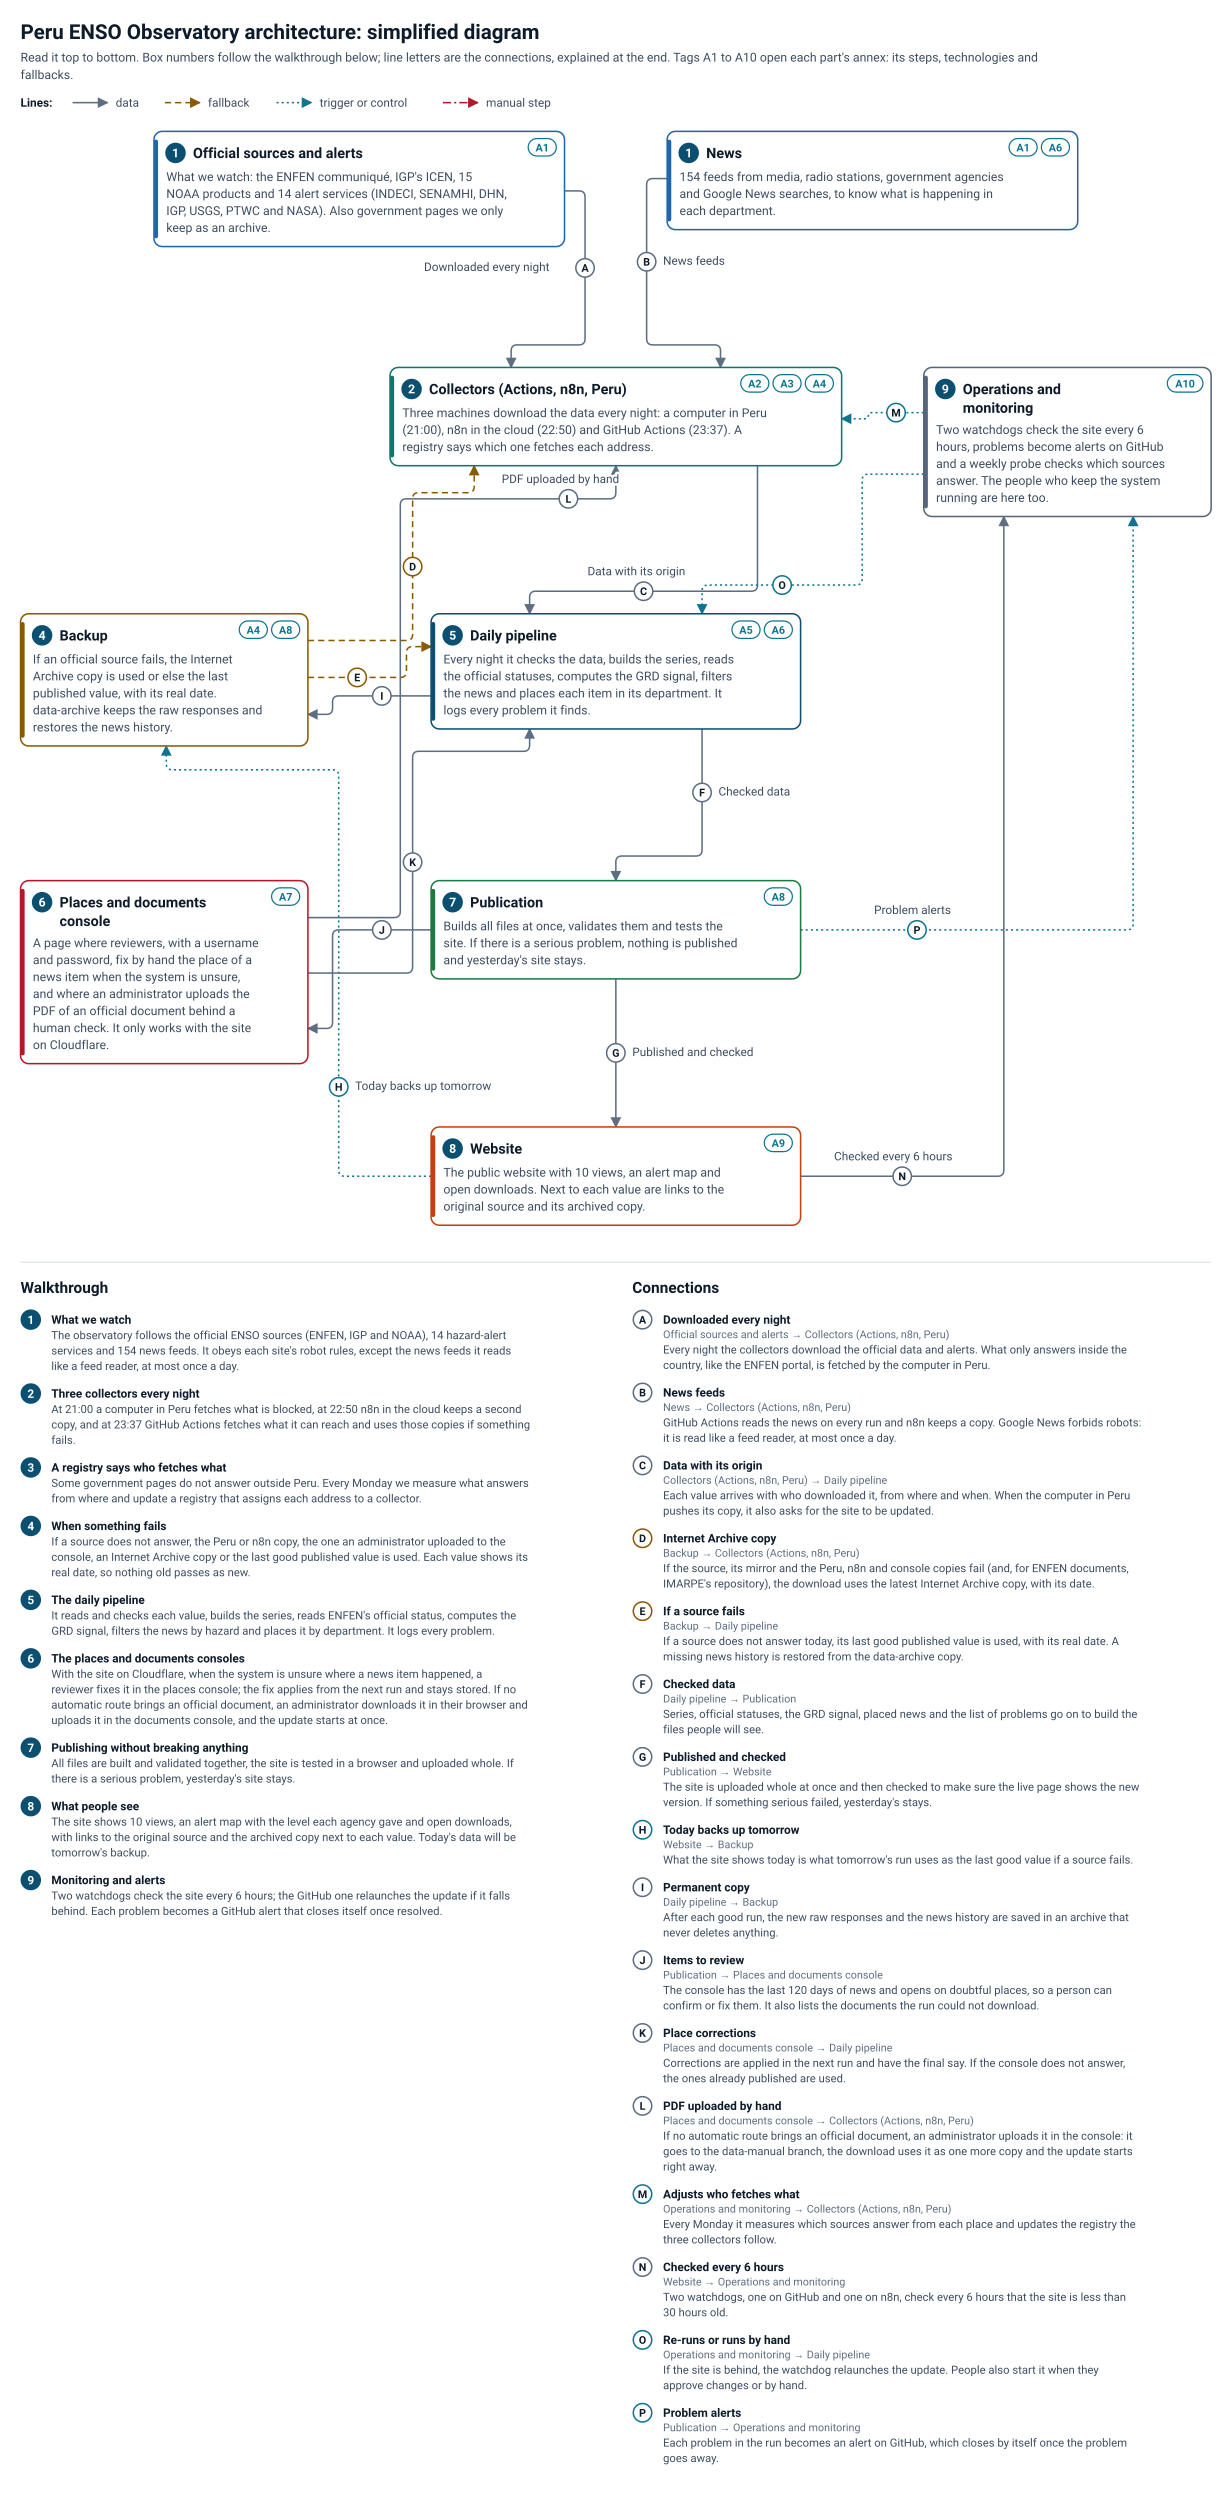
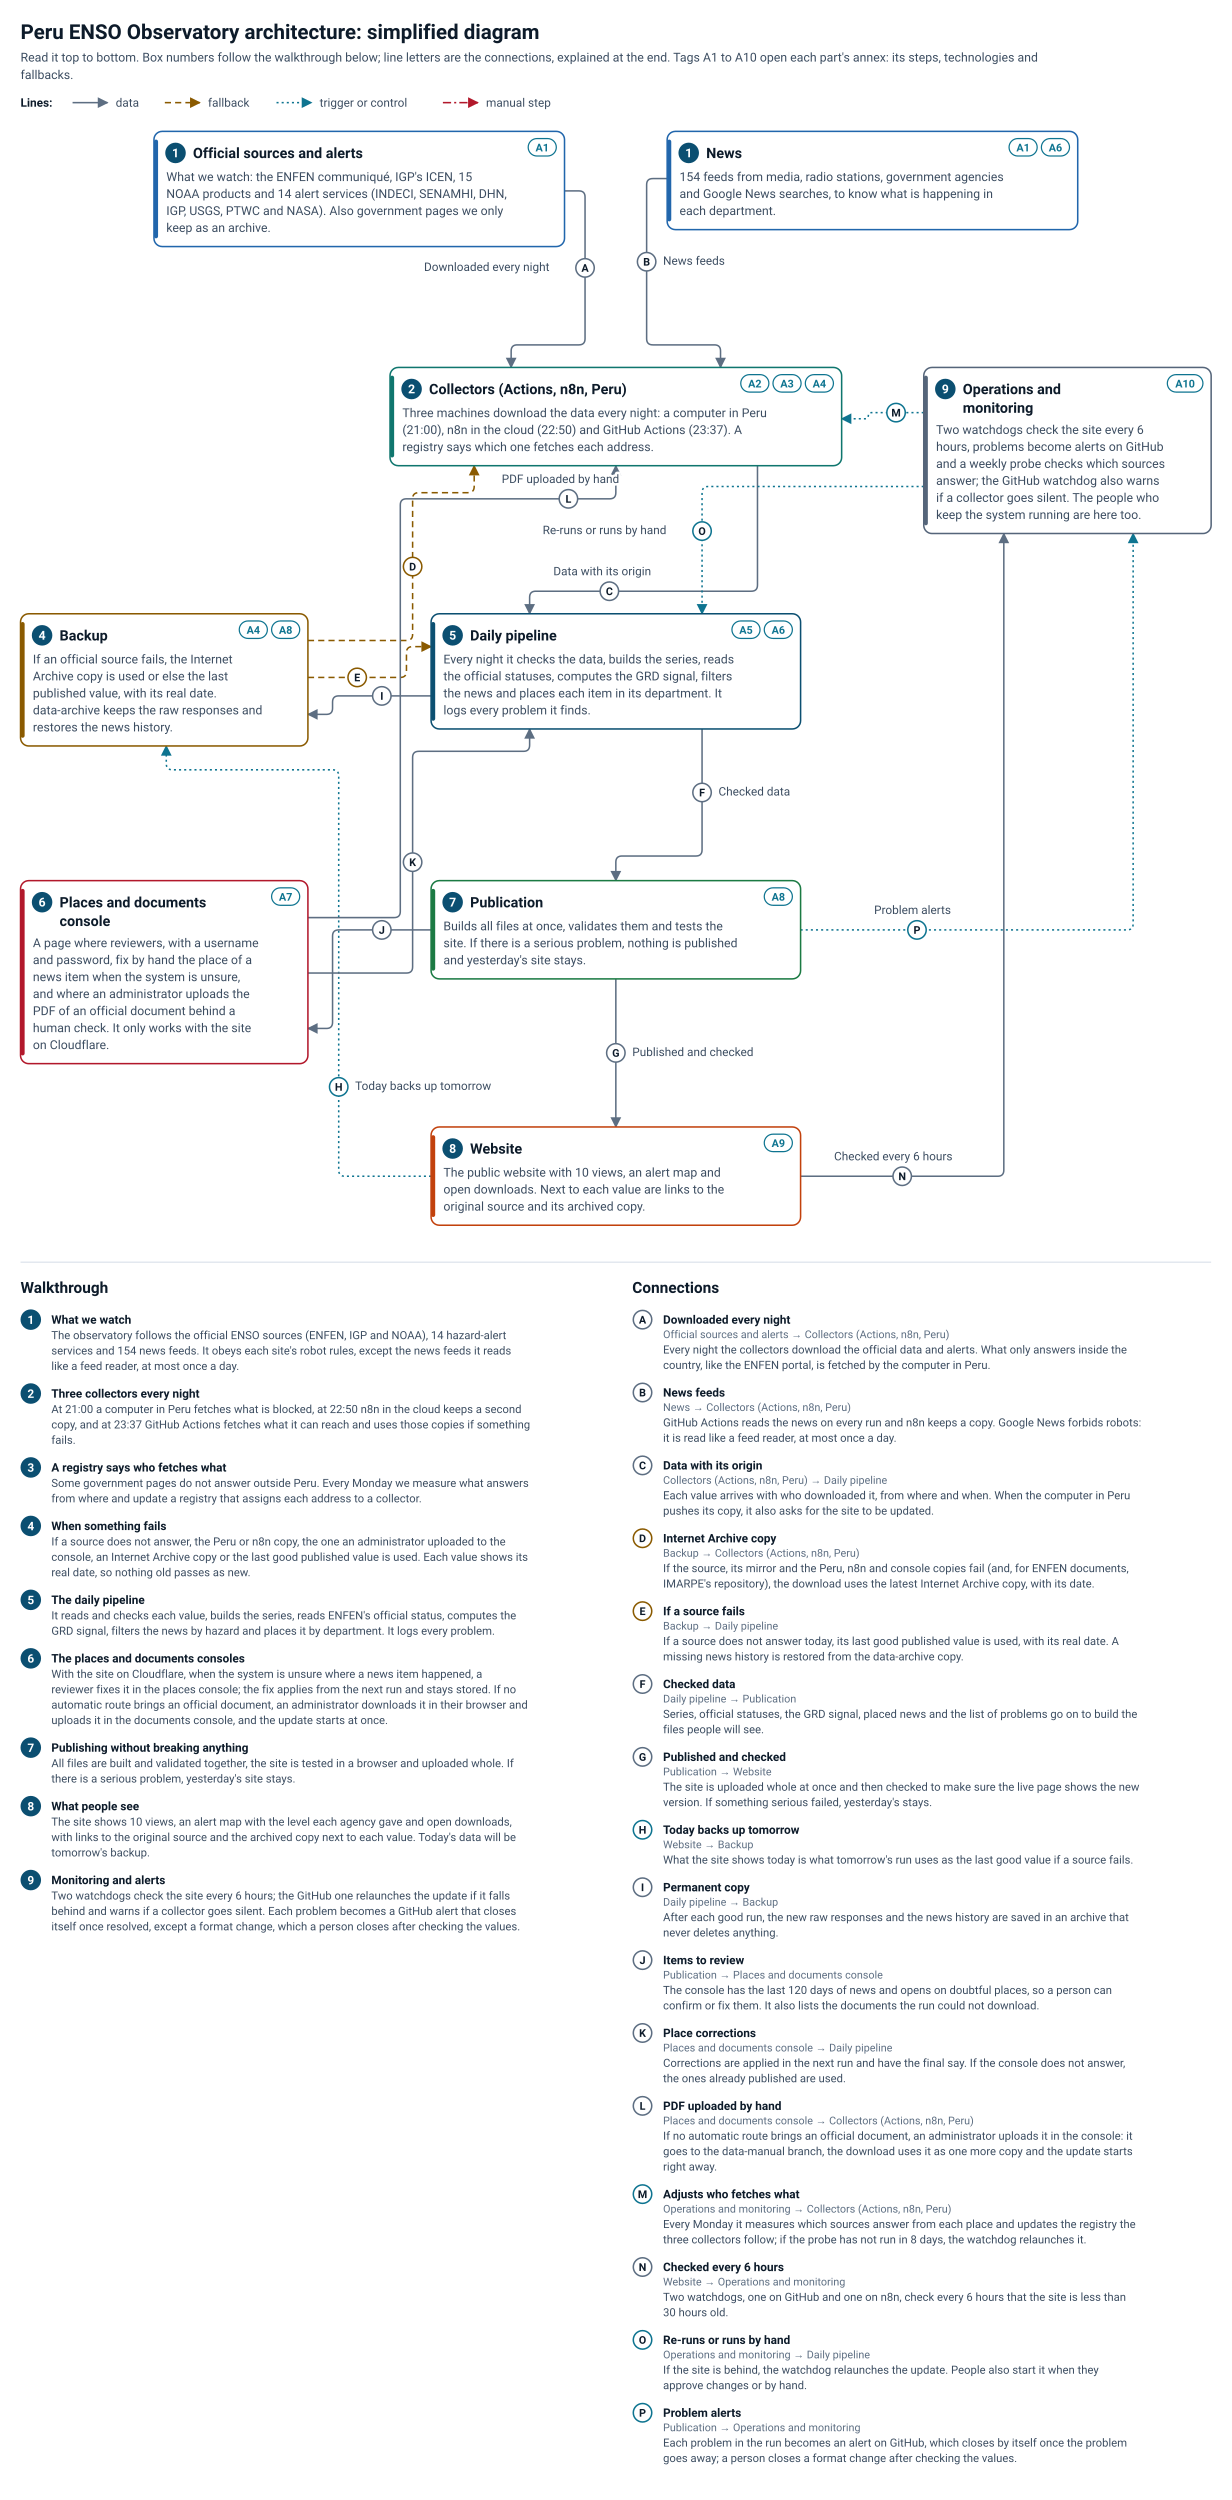
<svg xmlns="http://www.w3.org/2000/svg" viewBox="0 0 1200 2435.7" role="img" aria-labelledby="as-t as-d" font-family="system-ui, -apple-system, 'Segoe UI', Roboto, Arial, sans-serif">
  <style>
    .ar-node { stroke-width: 1.5; }
    .ar-h { font-weight: 700; }
    .ar-big, .ar-t, .ar-step-n { font-weight: 700; }
    .ar-halo { stroke-width: 5px; stroke-linejoin: round; paint-order: stroke; }
    .ar-badge { stroke-width: 1.5; }
    .ar-rule { stroke-width: 1; }
    .ar-e { fill: none; stroke-width: 1.5; }
    .ar-edge:hover .ar-e, .ar-edge:focus .ar-e { stroke-width: 3; }
    .ar-node-g:hover .ar-node { stroke-width: 3; }
    .ar-tile { fill-opacity: 0.13; }
    .ar-icon, .ar-warn { fill: none; stroke-width: 1.8; stroke-linecap: round; stroke-linejoin: round; }
    .ar-chip { stroke-width: 1; }
    .ar-tag { stroke-width: 1.2; }
    .ar-tag-t, .ar-link { font-weight: 700; }
    .ar-annex { cursor: pointer; }
    .ar-annex:hover .ar-tag, .ar-annex:focus .ar-tag { stroke-width: 2.4; }
    .ar-bg { fill: var(--bg-elev, #ffffff); }
    .ar-col { fill: var(--bg-sunk, #eaeef3); }
    .ar-node { fill: var(--bg-elev, #ffffff); }
    .ar-h, .ar-big, .ar-t { fill: var(--fg, #0d1b2a); }
    .ar-s { fill: var(--fg-2, #3c4d61); }
    .ar-m { fill: var(--fg-3, #5d6e82); }
    .ar-halo { stroke: var(--bg-elev, #ffffff); }
    .ar-badge { fill: var(--bg-elev, #ffffff); }
    .ar-step { fill: var(--brand, #0b4f71); }
    .ar-step-n { fill: var(--bg-elev, #ffffff); }
    .ar-rule { stroke: var(--line, #d5dde7); }
    .ar-chip { fill: var(--bg-sunk, #eaeef3); stroke: var(--line, #d5dde7); }
    .ar-chip-t { fill: var(--fg-2, #3c4d61); }
    .ar-tag { fill: var(--bg-elev, #ffffff); stroke: var(--brand-2, #0e7490); }
    .ar-tag-t, .ar-link { fill: var(--brand-2, #0e7490); }
    .ar-warn { stroke: var(--watch, #8a5a00); }
    .ar-g-sources { stroke: var(--cool, #2166ac); }
    .ar-f-sources { fill: var(--cool, #2166ac); }
    .ar-g-channels { stroke: var(--s2, #0f766e); }
    .ar-f-channels { fill: var(--s2, #0f766e); }
    .ar-g-stores { stroke: var(--watch, #8a5a00); }
    .ar-f-stores { fill: var(--watch, #8a5a00); }
    .ar-g-pipeline { stroke: var(--brand, #0b4f71); }
    .ar-f-pipeline { fill: var(--brand, #0b4f71); }
    .ar-g-publication { stroke: var(--ok, #1b7a43); }
    .ar-f-publication { fill: var(--ok, #1b7a43); }
    .ar-g-site { stroke: var(--s1, #c2410c); }
    .ar-f-site { fill: var(--s1, #c2410c); }
    .ar-g-operations { stroke: var(--na, #55657a); }
    .ar-f-operations { fill: var(--na, #55657a); }
    .ar-g-people { stroke: var(--warm, #b2182b); }
    .ar-f-people { fill: var(--warm, #b2182b); }
    .ar-e-data { stroke: var(--fg-3, #5d6e82); }
    .ar-k-data { fill: var(--fg-3, #5d6e82); }
    .ar-e-fallback { stroke: var(--watch, #8a5a00); }
    .ar-k-fallback { fill: var(--watch, #8a5a00); }
    .ar-e-trigger { stroke: var(--brand-2, #0e7490); }
    .ar-k-trigger { fill: var(--brand-2, #0e7490); }
    .ar-e-control { stroke: var(--brand-2, #0e7490); }
    .ar-k-control { fill: var(--brand-2, #0e7490); }
    .ar-e-human { stroke: var(--warm, #b2182b); }
    .ar-k-human { fill: var(--warm, #b2182b); }
    /* abierto solo, sigue el tema del sistema; dentro del sitio mandan las variables del tema */
    @media (prefers-color-scheme: dark) {
      :root:not([data-theme='light']) .ar-bg { fill: var(--bg-elev, #0f1c2b); }
      :root:not([data-theme='light']) .ar-col { fill: var(--bg-sunk, #0b1622); }
      :root:not([data-theme='light']) .ar-node { fill: var(--bg-elev, #0f1c2b); }
      :root:not([data-theme='light']) .ar-h, :root:not([data-theme='light']) .ar-big, :root:not([data-theme='light']) .ar-t { fill: var(--fg, #e3ebf3); }
      :root:not([data-theme='light']) .ar-s { fill: var(--fg-2, #b4c2d1); }
      :root:not([data-theme='light']) .ar-m { fill: var(--fg-3, #8d9db0); }
      :root:not([data-theme='light']) .ar-halo { stroke: var(--bg-elev, #0f1c2b); }
      :root:not([data-theme='light']) .ar-badge { fill: var(--bg-elev, #0f1c2b); }
      :root:not([data-theme='light']) .ar-step { fill: var(--brand, #5cc3e6); }
      :root:not([data-theme='light']) .ar-step-n { fill: var(--bg-elev, #0f1c2b); }
      :root:not([data-theme='light']) .ar-rule { stroke: var(--line, #22344a); }
      :root:not([data-theme='light']) .ar-chip { fill: var(--bg-sunk, #0b1622); stroke: var(--line, #22344a); }
      :root:not([data-theme='light']) .ar-chip-t { fill: var(--fg-2, #b4c2d1); }
      :root:not([data-theme='light']) .ar-tag { fill: var(--bg-elev, #0f1c2b); stroke: var(--brand-2, #38bdf8); }
      :root:not([data-theme='light']) .ar-tag-t, :root:not([data-theme='light']) .ar-link { fill: var(--brand-2, #38bdf8); }
      :root:not([data-theme='light']) .ar-warn { stroke: var(--watch, #f3c15b); }
      :root:not([data-theme='light']) .ar-g-sources { stroke: var(--cool, #6cb2e6); }
      :root:not([data-theme='light']) .ar-f-sources { fill: var(--cool, #6cb2e6); }
      :root:not([data-theme='light']) .ar-g-channels { stroke: var(--s2, #5eead4); }
      :root:not([data-theme='light']) .ar-f-channels { fill: var(--s2, #5eead4); }
      :root:not([data-theme='light']) .ar-g-stores { stroke: var(--watch, #f3c15b); }
      :root:not([data-theme='light']) .ar-f-stores { fill: var(--watch, #f3c15b); }
      :root:not([data-theme='light']) .ar-g-pipeline { stroke: var(--brand, #5cc3e6); }
      :root:not([data-theme='light']) .ar-f-pipeline { fill: var(--brand, #5cc3e6); }
      :root:not([data-theme='light']) .ar-g-publication { stroke: var(--ok, #5fd08f); }
      :root:not([data-theme='light']) .ar-f-publication { fill: var(--ok, #5fd08f); }
      :root:not([data-theme='light']) .ar-g-site { stroke: var(--s1, #fb923c); }
      :root:not([data-theme='light']) .ar-f-site { fill: var(--s1, #fb923c); }
      :root:not([data-theme='light']) .ar-g-operations { stroke: var(--na, #9aabbf); }
      :root:not([data-theme='light']) .ar-f-operations { fill: var(--na, #9aabbf); }
      :root:not([data-theme='light']) .ar-g-people { stroke: var(--warm, #f4795f); }
      :root:not([data-theme='light']) .ar-f-people { fill: var(--warm, #f4795f); }
      :root:not([data-theme='light']) .ar-e-data { stroke: var(--fg-3, #8d9db0); }
      :root:not([data-theme='light']) .ar-k-data { fill: var(--fg-3, #8d9db0); }
      :root:not([data-theme='light']) .ar-e-fallback { stroke: var(--watch, #f3c15b); }
      :root:not([data-theme='light']) .ar-k-fallback { fill: var(--watch, #f3c15b); }
      :root:not([data-theme='light']) .ar-e-trigger { stroke: var(--brand-2, #38bdf8); }
      :root:not([data-theme='light']) .ar-k-trigger { fill: var(--brand-2, #38bdf8); }
      :root:not([data-theme='light']) .ar-e-control { stroke: var(--brand-2, #38bdf8); }
      :root:not([data-theme='light']) .ar-k-control { fill: var(--brand-2, #38bdf8); }
      :root:not([data-theme='light']) .ar-e-human { stroke: var(--warm, #f4795f); }
      :root:not([data-theme='light']) .ar-k-human { fill: var(--warm, #f4795f); }
    }
  </style>
  <defs>
    <marker id="as-m-data" viewBox="0 0 10 10" refX="9" refY="5" markerWidth="7" markerHeight="7" orient="auto-start-reverse">
      <path class="ar-k-data" d="M0 0L10 5L0 10z" />
    </marker>
    <marker id="as-m-fallback" viewBox="0 0 10 10" refX="9" refY="5" markerWidth="7" markerHeight="7" orient="auto-start-reverse">
      <path class="ar-k-fallback" d="M0 0L10 5L0 10z" />
    </marker>
    <marker id="as-m-trigger" viewBox="0 0 10 10" refX="9" refY="5" markerWidth="7" markerHeight="7" orient="auto-start-reverse">
      <path class="ar-k-trigger" d="M0 0L10 5L0 10z" />
    </marker>
    <marker id="as-m-control" viewBox="0 0 10 10" refX="9" refY="5" markerWidth="7" markerHeight="7" orient="auto-start-reverse">
      <path class="ar-k-control" d="M0 0L10 5L0 10z" />
    </marker>
    <marker id="as-m-human" viewBox="0 0 10 10" refX="9" refY="5" markerWidth="7" markerHeight="7" orient="auto-start-reverse">
      <path class="ar-k-human" d="M0 0L10 5L0 10z" />
    </marker>
  </defs>
  <rect class="ar-bg" x="0" y="0" width="1200" height="2435.7" rx="14" />
  <text class="ar-big" x="20" y="38" font-size="20">Peru ENSO Observatory architecture: simplified diagram</text>
  <text class="ar-s" x="20" y="60" font-size="12">Read it top to bottom. Box numbers follow the walkthrough below; line letters are the connections, explained at the end. Tags A1 to A10 open each part's annex: its steps, technologies and</text>
  <text class="ar-s" x="20" y="77" font-size="12">fallbacks.</text>
  <text class="ar-t" x="20" y="104" font-size="11.5">Lines:</text>
  <path class="ar-e ar-e-data" d="M70.7 100 L104.7 100" marker-end="url(#as-m-data)" />
  <text class="ar-s" x="112.7" y="104" font-size="11.5">data</text>
  <path class="ar-e ar-e-fallback" d="M160.6 100 L194.6 100" stroke-dasharray="6 4" marker-end="url(#as-m-fallback)" />
  <text class="ar-s" x="202.6" y="104" font-size="11.5">fallback</text>
  <path class="ar-e ar-e-trigger" d="M269.4 100 L303.4 100" stroke-dasharray="2 3" marker-end="url(#as-m-trigger)" />
  <text class="ar-s" x="311.4" y="104" font-size="11.5">trigger or control</text>
  <path class="ar-e ar-e-human" d="M431.5 100 L465.5 100" stroke-dasharray="8 3 2 3" marker-end="url(#as-m-human)" />
  <text class="ar-s" x="473.5" y="104" font-size="11.5">manual step</text>
  <g class="ar-edge" id="as-e-A" data-edge="A" data-from="s-fuentes" data-to="s-recolectores" tabindex="0">
    <path class="ar-e ar-e-data" d="M550 186 L564 186 Q570 186 570 192 L570 330 Q570 336 564 336 L504 336 Q498 336 498 342 L498 358" marker-end="url(#as-m-data)" />
    <text class="ar-s ar-halo" x="413.1" y="264" font-size="11.5">Downloaded every night</text>
    <circle class="ar-badge ar-e-data" cx="570" cy="261" r="9" />
    <text class="ar-t" x="570" y="264.8" font-size="10.5" text-anchor="middle">A</text>
  </g>
  <g class="ar-edge" id="as-e-B" data-edge="B" data-from="s-noticias" data-to="s-recolectores" tabindex="0">
    <path class="ar-e ar-e-data" d="M650 174 L636 174 Q630 174 630 180 L630 330 Q630 336 636 336 L696 336 Q702 336 702 342 L702 358" marker-end="url(#as-m-data)" />
    <text class="ar-s ar-halo" x="646" y="258" font-size="11.5">News feeds</text>
    <circle class="ar-badge ar-e-data" cx="630" cy="255" r="9" />
    <text class="ar-t" x="630" y="258.8" font-size="10.5" text-anchor="middle">B</text>
  </g>
  <g class="ar-edge" id="as-e-C" data-edge="C" data-from="s-recolectores" data-to="s-pipeline" tabindex="0">
    <path class="ar-e ar-e-data" d="M738 453.7 L738 570 Q738 576 732 576 L522 576 Q516 576 516 582 L516 598" marker-end="url(#as-m-data)" />
-     <text class="ar-s ar-halo" x="572.4" y="560.5" font-size="11.5">Data with its origin</text>
-     <circle class="ar-badge ar-e-data" cx="627" cy="576" r="9" />
-     <text class="ar-t" x="627" y="579.8" font-size="10.5" text-anchor="middle">C</text>
+     <text class="ar-s ar-halo" x="539.1" y="560.5" font-size="11.5">Data with its origin</text>
+     <circle class="ar-badge ar-e-data" cx="593.7" cy="576" r="9" />
+     <text class="ar-t" x="593.7" y="579.8" font-size="10.5" text-anchor="middle">C</text>
  </g>
  <g class="ar-edge" id="as-e-D" data-edge="D" data-from="s-respaldo" data-to="s-recolectores" tabindex="0">
    <path class="ar-e ar-e-fallback" d="M300 624 L396 624 Q402 624 402 618 L402 486 Q402 480 408 480 L456 480 Q462 480 462 474 L462 453.7" stroke-dasharray="6 4" marker-end="url(#as-m-fallback)" />
    <circle class="ar-badge ar-e-fallback" cx="402" cy="552" r="9" />
    <text class="ar-t" x="402" y="555.8" font-size="10.5" text-anchor="middle">D</text>
  </g>
  <g class="ar-edge" id="as-e-E" data-edge="E" data-from="s-respaldo" data-to="s-pipeline" tabindex="0">
    <path class="ar-e ar-e-fallback" d="M300 660 L390 660 Q396 660 396 654 L396 636 Q396 630 402 630 L420 630" stroke-dasharray="6 4" marker-end="url(#as-m-fallback)" />
    <circle class="ar-badge ar-e-fallback" cx="348" cy="660" r="9" />
    <text class="ar-t" x="348" y="663.8" font-size="10.5" text-anchor="middle">E</text>
  </g>
  <g class="ar-edge" id="as-e-F" data-edge="F" data-from="s-pipeline" data-to="s-publicacion" tabindex="0">
    <path class="ar-e ar-e-data" d="M684 710.2 L684 828 Q684 834 678 834 L606 834 Q600 834 600 840 L600 858" marker-end="url(#as-m-data)" />
    <text class="ar-s ar-halo" x="700" y="775.1" font-size="11.5">Checked data</text>
    <circle class="ar-badge ar-e-data" cx="684" cy="772.1" r="9" />
    <text class="ar-t" x="684" y="775.9" font-size="10.5" text-anchor="middle">F</text>
  </g>
  <g class="ar-edge" id="as-e-G" data-edge="G" data-from="s-publicacion" data-to="s-sitio" tabindex="0">
    <path class="ar-e ar-e-data" d="M600 953.7 L600 1098" marker-end="url(#as-m-data)" />
    <text class="ar-s ar-halo" x="616" y="1028.9" font-size="11.5">Published and checked</text>
    <circle class="ar-badge ar-e-data" cx="600" cy="1025.8" r="9" />
    <text class="ar-t" x="600" y="1029.6" font-size="10.5" text-anchor="middle">G</text>
  </g>
  <g class="ar-edge" id="as-e-H" data-edge="H" data-from="s-sitio" data-to="s-respaldo" tabindex="0">
    <path class="ar-e ar-e-control" d="M420 1146 L336 1146 Q330 1146 330 1140 L330 756 Q330 750 324 750 L168 750 Q162 750 162 744 L162 726.8" stroke-dasharray="2 3" marker-end="url(#as-m-control)" />
    <text class="ar-s ar-halo" x="346" y="1061.9" font-size="11.5">Today backs up tomorrow</text>
    <circle class="ar-badge ar-e-control" cx="330" cy="1058.9" r="9" />
    <text class="ar-t" x="330" y="1062.7" font-size="10.5" text-anchor="middle">H</text>
  </g>
  <g class="ar-edge" id="as-e-I" data-edge="I" data-from="s-pipeline" data-to="s-respaldo" tabindex="0">
    <path class="ar-e ar-e-data" d="M420 678 L330 678 Q324 678 324 684 L324 690 Q324 696 318 696 L300 696" marker-end="url(#as-m-data)" />
    <circle class="ar-badge ar-e-data" cx="372" cy="678" r="9" />
    <text class="ar-t" x="372" y="681.8" font-size="10.5" text-anchor="middle">I</text>
  </g>
  <g class="ar-edge" id="as-e-J" data-edge="J" data-from="s-publicacion" data-to="s-consola" tabindex="0">
    <path class="ar-e ar-e-data" d="M420 906 L330 906 Q324 906 324 912 L324 996 Q324 1002 318 1002 L300 1002" marker-end="url(#as-m-data)" />
    <circle class="ar-badge ar-e-data" cx="372" cy="906" r="9" />
    <text class="ar-t" x="372" y="909.8" font-size="10.5" text-anchor="middle">J</text>
  </g>
  <g class="ar-edge" id="as-e-K" data-edge="K" data-from="s-consola" data-to="s-pipeline" tabindex="0">
    <path class="ar-e ar-e-data" d="M300 948 L396 948 Q402 948 402 942 L402 738 Q402 732 408 732 L510 732 Q516 732 516 726 L516 710.2" marker-end="url(#as-m-data)" />
    <circle class="ar-badge ar-e-data" cx="402" cy="840" r="9" />
    <text class="ar-t" x="402" y="843.8" font-size="10.5" text-anchor="middle">K</text>
  </g>
  <g class="ar-edge" id="as-e-L" data-edge="L" data-from="s-consola" data-to="s-recolectores" tabindex="0">
    <path class="ar-e ar-e-data" d="M300 894 L384 894 Q390 894 390 888 L390 492 Q390 486 396 486 L594 486 Q600 486 600 480 L600 453.7" marker-end="url(#as-m-data)" />
    <text class="ar-s ar-halo" x="488.8" y="470.6" font-size="11.5">PDF uploaded by hand</text>
    <circle class="ar-badge ar-e-data" cx="553.8" cy="486" r="9" />
    <text class="ar-t" x="553.8" y="489.8" font-size="10.5" text-anchor="middle">L</text>
  </g>
  <g class="ar-edge" id="as-e-M" data-edge="M" data-from="s-operacion" data-to="s-recolectores" tabindex="0">
    <path class="ar-e ar-e-control" d="M900 402 L849 402 Q846 402 846 405 L846 405 Q846 408 843 408 L820 408" stroke-dasharray="2 3" marker-end="url(#as-m-control)" />
    <circle class="ar-badge ar-e-control" cx="873" cy="402" r="9" />
    <text class="ar-t" x="873" y="405.8" font-size="10.5" text-anchor="middle">M</text>
  </g>
  <g class="ar-edge" id="as-e-N" data-edge="N" data-from="s-sitio" data-to="s-operacion" tabindex="0">
-     <path class="ar-e ar-e-data" d="M780 1146 L972 1146 Q978 1146 978 1140 L978 503.2" marker-end="url(#as-m-data)" />
+     <path class="ar-e ar-e-data" d="M780 1146 L972 1146 Q978 1146 978 1140 L978 519.8" marker-end="url(#as-m-data)" />
    <text class="ar-s ar-halo" x="812.6" y="1130.5" font-size="11.5">Checked every 6 hours</text>
    <circle class="ar-badge ar-e-data" cx="879" cy="1146" r="9" />
    <text class="ar-t" x="879" y="1149.8" font-size="10.5" text-anchor="middle">N</text>
  </g>
  <g class="ar-edge" id="as-e-O" data-edge="O" data-from="s-operacion" data-to="s-pipeline" tabindex="0">
-     <path class="ar-e ar-e-trigger" d="M900 462 L846 462 Q840 462 840 468 L840 564 Q840 570 834 570 L690 570 Q684 570 684 576 L684 598" stroke-dasharray="2 3" marker-end="url(#as-m-trigger)" />
-     <circle class="ar-badge ar-e-trigger" cx="762" cy="570" r="9" />
-     <text class="ar-t" x="762" y="573.8" font-size="10.5" text-anchor="middle">O</text>
+     <path class="ar-e ar-e-trigger" d="M900 474 L690 474 Q684 474 684 480 L684 598" stroke-dasharray="2 3" marker-end="url(#as-m-trigger)" />
+     <text class="ar-s ar-halo" x="528.7" y="520.4" font-size="11.5">Re-runs or runs by hand</text>
+     <circle class="ar-badge ar-e-trigger" cx="684" cy="517.4" r="9" />
+     <text class="ar-t" x="684" y="521.2" font-size="10.5" text-anchor="middle">O</text>
  </g>
  <g class="ar-edge" id="as-e-P" data-edge="P" data-from="s-publicacion" data-to="s-operacion" tabindex="0">
-     <path class="ar-e ar-e-control" d="M780 906 L1098 906 Q1104 906 1104 900 L1104 503.2" stroke-dasharray="2 3" marker-end="url(#as-m-control)" />
+     <path class="ar-e ar-e-control" d="M780 906 L1098 906 Q1104 906 1104 900 L1104 519.8" stroke-dasharray="2 3" marker-end="url(#as-m-control)" />
    <text class="ar-s ar-halo" x="851.6" y="890.5" font-size="11.5">Problem alerts</text>
    <circle class="ar-badge ar-e-control" cx="893.4" cy="906" r="9" />
    <text class="ar-t" x="893.4" y="909.8" font-size="10.5" text-anchor="middle">P</text>
  </g>
  <g class="ar-node-g" id="as-n-s-fuentes" data-node="s-fuentes">
    <rect class="ar-node ar-g-sources" x="150" y="128" width="400" height="112.2" rx="8" />
    <rect class="ar-f-sources" x="150" y="136" width="4" height="96.2" rx="2" />
    <circle class="ar-step" cx="171" cy="149" r="10" />
    <text class="ar-step-n" x="171" y="153.2" font-size="12" text-anchor="middle">1</text>
    <text class="ar-t" x="188" y="154" font-size="14">Official sources and alerts</text>
    <text class="ar-s" x="162" y="176.4" font-size="12">What we watch: the ENFEN communiqué, IGP's ICEN, 15</text>
    <text class="ar-s" x="162" y="192.9" font-size="12">NOAA products and 14 alert services (INDECI, SENAMHI, DHN,</text>
    <text class="ar-s" x="162" y="209.5" font-size="12">IGP, USGS, PTWC and NASA). Also government pages we only</text>
    <text class="ar-s" x="162" y="226" font-size="12">keep as an archive.</text>
    <a class="ar-annex" href="anexos/a1-en.svg" data-annex="a1">
      <rect class="ar-tag" x="514.6" y="135" width="27.4" height="17" rx="8.5" />
      <text class="ar-tag-t" x="528.3" y="147.5" font-size="10.5" text-anchor="middle">A1</text>
    </a>
  </g>
  <g class="ar-node-g" id="as-n-s-noticias" data-node="s-noticias">
    <rect class="ar-node ar-g-sources" x="650" y="128" width="400" height="95.7" rx="8" />
    <rect class="ar-f-sources" x="650" y="136" width="4" height="79.7" rx="2" />
    <circle class="ar-step" cx="671" cy="149" r="10" />
    <text class="ar-step-n" x="671" y="153.2" font-size="12" text-anchor="middle">1</text>
    <text class="ar-t" x="688" y="154" font-size="14">News</text>
    <text class="ar-s" x="662" y="176.4" font-size="12">154 feeds from media, radio stations, government agencies</text>
    <text class="ar-s" x="662" y="192.9" font-size="12">and Google News searches, to know what is happening in</text>
    <text class="ar-s" x="662" y="209.5" font-size="12">each department.</text>
    <a class="ar-annex" href="anexos/a6-en.svg" data-annex="a6">
      <rect class="ar-tag" x="1014.6" y="135" width="27.4" height="17" rx="8.5" />
      <text class="ar-tag-t" x="1028.3" y="147.5" font-size="10.5" text-anchor="middle">A6</text>
    </a>
    <a class="ar-annex" href="anexos/a1-en.svg" data-annex="a1">
      <rect class="ar-tag" x="983.1" y="135" width="27.4" height="17" rx="8.5" />
      <text class="ar-tag-t" x="996.8" y="147.5" font-size="10.5" text-anchor="middle">A1</text>
    </a>
  </g>
  <g class="ar-node-g" id="as-n-s-recolectores" data-node="s-recolectores">
    <rect class="ar-node ar-g-channels" x="380" y="358" width="440" height="95.7" rx="8" />
    <rect class="ar-f-channels" x="380" y="366" width="4" height="79.7" rx="2" />
    <circle class="ar-step" cx="401" cy="379" r="10" />
    <text class="ar-step-n" x="401" y="383.2" font-size="12" text-anchor="middle">2</text>
    <text class="ar-t" x="418" y="384" font-size="14">Collectors (Actions, n8n, Peru)</text>
    <text class="ar-s" x="392" y="406.4" font-size="12">Three machines download the data every night: a computer in Peru</text>
    <text class="ar-s" x="392" y="422.9" font-size="12">(21:00), n8n in the cloud (22:50) and GitHub Actions (23:37). A</text>
    <text class="ar-s" x="392" y="439.5" font-size="12">registry says which one fetches each address.</text>
    <a class="ar-annex" href="anexos/a4-en.svg" data-annex="a4">
      <rect class="ar-tag" x="784.6" y="365" width="27.4" height="17" rx="8.5" />
      <text class="ar-tag-t" x="798.3" y="377.5" font-size="10.5" text-anchor="middle">A4</text>
    </a>
    <a class="ar-annex" href="anexos/a3-en.svg" data-annex="a3">
      <rect class="ar-tag" x="753.1" y="365" width="27.4" height="17" rx="8.5" />
      <text class="ar-tag-t" x="766.8" y="377.5" font-size="10.5" text-anchor="middle">A3</text>
    </a>
    <a class="ar-annex" href="anexos/a2-en.svg" data-annex="a2">
      <rect class="ar-tag" x="721.7" y="365" width="27.4" height="17" rx="8.5" />
      <text class="ar-tag-t" x="735.4" y="377.5" font-size="10.5" text-anchor="middle">A2</text>
    </a>
  </g>
  <g class="ar-node-g" id="as-n-s-respaldo" data-node="s-respaldo">
    <rect class="ar-node ar-g-stores" x="20" y="598" width="280" height="128.8" rx="8" />
    <rect class="ar-f-stores" x="20" y="606" width="4" height="112.8" rx="2" />
    <circle class="ar-step" cx="41" cy="619" r="10" />
    <text class="ar-step-n" x="41" y="623.2" font-size="12" text-anchor="middle">4</text>
    <text class="ar-t" x="58" y="624" font-size="14">Backup</text>
    <text class="ar-s" x="32" y="646.4" font-size="12">If an official source fails, the Internet</text>
    <text class="ar-s" x="32" y="662.9" font-size="12">Archive copy is used or else the last</text>
    <text class="ar-s" x="32" y="679.5" font-size="12">published value, with its real date.</text>
    <text class="ar-s" x="32" y="696" font-size="12">data-archive keeps the raw responses and</text>
    <text class="ar-s" x="32" y="712.6" font-size="12">restores the news history.</text>
    <a class="ar-annex" href="anexos/a8-en.svg" data-annex="a8">
      <rect class="ar-tag" x="264.6" y="605" width="27.4" height="17" rx="8.5" />
      <text class="ar-tag-t" x="278.3" y="617.5" font-size="10.5" text-anchor="middle">A8</text>
    </a>
    <a class="ar-annex" href="anexos/a4-en.svg" data-annex="a4">
      <rect class="ar-tag" x="233.1" y="605" width="27.4" height="17" rx="8.5" />
      <text class="ar-tag-t" x="246.8" y="617.5" font-size="10.5" text-anchor="middle">A4</text>
    </a>
  </g>
  <g class="ar-node-g" id="as-n-s-pipeline" data-node="s-pipeline">
    <rect class="ar-node ar-g-pipeline" x="420" y="598" width="360" height="112.2" rx="8" />
    <rect class="ar-f-pipeline" x="420" y="606" width="4" height="96.2" rx="2" />
    <circle class="ar-step" cx="441" cy="619" r="10" />
    <text class="ar-step-n" x="441" y="623.2" font-size="12" text-anchor="middle">5</text>
    <text class="ar-t" x="458" y="624" font-size="14">Daily pipeline</text>
    <text class="ar-s" x="432" y="646.4" font-size="12">Every night it checks the data, builds the series, reads</text>
    <text class="ar-s" x="432" y="662.9" font-size="12">the official statuses, computes the GRD signal, filters</text>
    <text class="ar-s" x="432" y="679.5" font-size="12">the news and places each item in its department. It</text>
    <text class="ar-s" x="432" y="696" font-size="12">logs every problem it finds.</text>
    <a class="ar-annex" href="anexos/a6-en.svg" data-annex="a6">
      <rect class="ar-tag" x="744.6" y="605" width="27.4" height="17" rx="8.5" />
      <text class="ar-tag-t" x="758.3" y="617.5" font-size="10.5" text-anchor="middle">A6</text>
    </a>
    <a class="ar-annex" href="anexos/a5-en.svg" data-annex="a5">
      <rect class="ar-tag" x="713.1" y="605" width="27.4" height="17" rx="8.5" />
      <text class="ar-tag-t" x="726.8" y="617.5" font-size="10.5" text-anchor="middle">A5</text>
    </a>
  </g>
  <g class="ar-node-g" id="as-n-s-publicacion" data-node="s-publicacion">
    <rect class="ar-node ar-g-publication" x="420" y="858" width="360" height="95.7" rx="8" />
    <rect class="ar-f-publication" x="420" y="866" width="4" height="79.7" rx="2" />
    <circle class="ar-step" cx="441" cy="879" r="10" />
    <text class="ar-step-n" x="441" y="883.2" font-size="12" text-anchor="middle">7</text>
    <text class="ar-t" x="458" y="884" font-size="14">Publication</text>
    <text class="ar-s" x="432" y="906.4" font-size="12">Builds all files at once, validates them and tests the</text>
    <text class="ar-s" x="432" y="922.9" font-size="12">site. If there is a serious problem, nothing is published</text>
    <text class="ar-s" x="432" y="939.5" font-size="12">and yesterday's site stays.</text>
    <a class="ar-annex" href="anexos/a8-en.svg" data-annex="a8">
      <rect class="ar-tag" x="744.6" y="865" width="27.4" height="17" rx="8.5" />
      <text class="ar-tag-t" x="758.3" y="877.5" font-size="10.5" text-anchor="middle">A8</text>
    </a>
  </g>
  <g class="ar-node-g" id="as-n-s-sitio" data-node="s-sitio">
    <rect class="ar-node ar-g-site" x="420" y="1098" width="360" height="95.7" rx="8" />
    <rect class="ar-f-site" x="420" y="1106" width="4" height="79.7" rx="2" />
    <circle class="ar-step" cx="441" cy="1119" r="10" />
    <text class="ar-step-n" x="441" y="1123.2" font-size="12" text-anchor="middle">8</text>
    <text class="ar-t" x="458" y="1124" font-size="14">Website</text>
    <text class="ar-s" x="432" y="1146.4" font-size="12">The public website with 10 views, an alert map and</text>
    <text class="ar-s" x="432" y="1162.9" font-size="12">open downloads. Next to each value are links to the</text>
    <text class="ar-s" x="432" y="1179.5" font-size="12">original source and its archived copy.</text>
    <a class="ar-annex" href="anexos/a9-en.svg" data-annex="a9">
      <rect class="ar-tag" x="744.6" y="1105" width="27.4" height="17" rx="8.5" />
      <text class="ar-tag-t" x="758.3" y="1117.5" font-size="10.5" text-anchor="middle">A9</text>
    </a>
  </g>
  <g class="ar-node-g" id="as-n-s-operacion" data-node="s-operacion">
-     <rect class="ar-node ar-g-operations" x="900" y="358" width="280" height="145.2" rx="8" />
-     <rect class="ar-f-operations" x="900" y="366" width="4" height="129.2" rx="2" />
+     <rect class="ar-node ar-g-operations" x="900" y="358" width="280" height="161.8" rx="8" />
+     <rect class="ar-f-operations" x="900" y="366" width="4" height="145.8" rx="2" />
    <circle class="ar-step" cx="921" cy="379" r="10" />
    <text class="ar-step-n" x="921" y="383.2" font-size="12" text-anchor="middle">9</text>
    <text class="ar-t" x="938" y="384" font-size="14">Operations and</text>
    <text class="ar-t" x="938" y="402.2" font-size="14">monitoring</text>
    <text class="ar-s" x="912" y="422.8" font-size="12">Two watchdogs check the site every 6</text>
    <text class="ar-s" x="912" y="439.3" font-size="12">hours, problems become alerts on GitHub</text>
    <text class="ar-s" x="912" y="455.9" font-size="12">and a weekly probe checks which sources</text>
-     <text class="ar-s" x="912" y="472.4" font-size="12">answer. The people who keep the system</text>
-     <text class="ar-s" x="912" y="489" font-size="12">running are here too.</text>
+     <text class="ar-s" x="912" y="472.4" font-size="12">answer; the GitHub watchdog also warns</text>
+     <text class="ar-s" x="912" y="489" font-size="12">if a collector goes silent. The people who</text>
+     <text class="ar-s" x="912" y="505.6" font-size="12">keep the system running are here too.</text>
    <a class="ar-annex" href="anexos/a10-en.svg" data-annex="a10">
      <rect class="ar-tag" x="1137.3" y="365" width="34.7" height="17" rx="8.5" />
      <text class="ar-tag-t" x="1154.6" y="377.5" font-size="10.5" text-anchor="middle">A10</text>
    </a>
  </g>
  <g class="ar-node-g" id="as-n-s-consola" data-node="s-consola">
    <rect class="ar-node ar-g-people" x="20" y="858" width="280" height="178.3" rx="8" />
    <rect class="ar-f-people" x="20" y="866" width="4" height="162.3" rx="2" />
    <circle class="ar-step" cx="41" cy="879" r="10" />
    <text class="ar-step-n" x="41" y="883.2" font-size="12" text-anchor="middle">6</text>
    <text class="ar-t" x="58" y="884" font-size="14">Places and documents</text>
    <text class="ar-t" x="58" y="902.2" font-size="14">console</text>
    <text class="ar-s" x="32" y="922.8" font-size="12">A page where reviewers, with a username</text>
    <text class="ar-s" x="32" y="939.3" font-size="12">and password, fix by hand the place of a</text>
    <text class="ar-s" x="32" y="955.9" font-size="12">news item when the system is unsure,</text>
    <text class="ar-s" x="32" y="972.4" font-size="12">and where an administrator uploads the</text>
    <text class="ar-s" x="32" y="989" font-size="12">PDF of an official document behind a</text>
    <text class="ar-s" x="32" y="1005.6" font-size="12">human check. It only works with the site</text>
    <text class="ar-s" x="32" y="1022.1" font-size="12">on Cloudflare.</text>
    <a class="ar-annex" href="anexos/a7-en.svg" data-annex="a7">
      <rect class="ar-tag" x="264.6" y="865" width="27.4" height="17" rx="8.5" />
      <text class="ar-tag-t" x="278.3" y="877.5" font-size="10.5" text-anchor="middle">A7</text>
    </a>
  </g>
  <line class="ar-rule" x1="20" y1="1229.7" x2="1180" y2="1229.7" />
  <text class="ar-h" x="20" y="1259.7" font-size="15">Walkthrough</text>
  <text class="ar-h" x="616" y="1259.7" font-size="15">Connections</text>
  <circle class="ar-step" cx="30" cy="1285.7" r="10" />
  <text class="ar-step-n" x="30" y="1289.9" font-size="11.5" text-anchor="middle">1</text>
  <text class="ar-t" x="50" y="1289.7" font-size="11.5">What we watch</text>
  <text class="ar-s" x="50" y="1304.7" font-size="11">The observatory follows the official ENSO sources (ENFEN, IGP and NOAA), 14 hazard-alert</text>
  <text class="ar-s" x="50" y="1319.7" font-size="11">services and 154 news feeds. It obeys each site's robot rules, except the news feeds it reads</text>
  <text class="ar-s" x="50" y="1334.7" font-size="11">like a feed reader, at most once a day.</text>
  <circle class="ar-step" cx="30" cy="1357.7" r="10" />
  <text class="ar-step-n" x="30" y="1361.9" font-size="11.5" text-anchor="middle">2</text>
  <text class="ar-t" x="50" y="1361.7" font-size="11.5">Three collectors every night</text>
  <text class="ar-s" x="50" y="1376.7" font-size="11">At 21:00 a computer in Peru fetches what is blocked, at 22:50 n8n in the cloud keeps a second</text>
  <text class="ar-s" x="50" y="1391.7" font-size="11">copy, and at 23:37 GitHub Actions fetches what it can reach and uses those copies if something</text>
  <text class="ar-s" x="50" y="1406.7" font-size="11">fails.</text>
  <circle class="ar-step" cx="30" cy="1429.7" r="10" />
  <text class="ar-step-n" x="30" y="1433.9" font-size="11.5" text-anchor="middle">3</text>
  <text class="ar-t" x="50" y="1433.7" font-size="11.5">A registry says who fetches what</text>
  <text class="ar-s" x="50" y="1448.7" font-size="11">Some government pages do not answer outside Peru. Every Monday we measure what answers</text>
  <text class="ar-s" x="50" y="1463.7" font-size="11">from where and update a registry that assigns each address to a collector.</text>
  <circle class="ar-step" cx="30" cy="1486.7" r="10" />
  <text class="ar-step-n" x="30" y="1490.9" font-size="11.5" text-anchor="middle">4</text>
  <text class="ar-t" x="50" y="1490.7" font-size="11.5">When something fails</text>
  <text class="ar-s" x="50" y="1505.7" font-size="11">If a source does not answer, the Peru or n8n copy, the one an administrator uploaded to the</text>
  <text class="ar-s" x="50" y="1520.7" font-size="11">console, an Internet Archive copy or the last good published value is used. Each value shows its</text>
  <text class="ar-s" x="50" y="1535.7" font-size="11">real date, so nothing old passes as new.</text>
  <circle class="ar-step" cx="30" cy="1558.7" r="10" />
  <text class="ar-step-n" x="30" y="1562.9" font-size="11.5" text-anchor="middle">5</text>
  <text class="ar-t" x="50" y="1562.7" font-size="11.5">The daily pipeline</text>
  <text class="ar-s" x="50" y="1577.7" font-size="11">It reads and checks each value, builds the series, reads ENFEN's official status, computes the</text>
  <text class="ar-s" x="50" y="1592.7" font-size="11">GRD signal, filters the news by hazard and places it by department. It logs every problem.</text>
  <circle class="ar-step" cx="30" cy="1615.7" r="10" />
  <text class="ar-step-n" x="30" y="1619.9" font-size="11.5" text-anchor="middle">6</text>
  <text class="ar-t" x="50" y="1619.7" font-size="11.5">The places and documents consoles</text>
  <text class="ar-s" x="50" y="1634.7" font-size="11">With the site on Cloudflare, when the system is unsure where a news item happened, a</text>
  <text class="ar-s" x="50" y="1649.7" font-size="11">reviewer fixes it in the places console; the fix applies from the next run and stays stored. If no</text>
  <text class="ar-s" x="50" y="1664.7" font-size="11">automatic route brings an official document, an administrator downloads it in their browser and</text>
  <text class="ar-s" x="50" y="1679.7" font-size="11">uploads it in the documents console, and the update starts at once.</text>
  <circle class="ar-step" cx="30" cy="1702.7" r="10" />
  <text class="ar-step-n" x="30" y="1706.9" font-size="11.5" text-anchor="middle">7</text>
  <text class="ar-t" x="50" y="1706.7" font-size="11.5">Publishing without breaking anything</text>
  <text class="ar-s" x="50" y="1721.7" font-size="11">All files are built and validated together, the site is tested in a browser and uploaded whole. If</text>
  <text class="ar-s" x="50" y="1736.7" font-size="11">there is a serious problem, yesterday's site stays.</text>
  <circle class="ar-step" cx="30" cy="1759.7" r="10" />
  <text class="ar-step-n" x="30" y="1763.9" font-size="11.5" text-anchor="middle">8</text>
  <text class="ar-t" x="50" y="1763.7" font-size="11.5">What people see</text>
  <text class="ar-s" x="50" y="1778.7" font-size="11">The site shows 10 views, an alert map with the level each agency gave and open downloads,</text>
  <text class="ar-s" x="50" y="1793.7" font-size="11">with links to the original source and the archived copy next to each value. Today's data will be</text>
  <text class="ar-s" x="50" y="1808.7" font-size="11">tomorrow's backup.</text>
  <circle class="ar-step" cx="30" cy="1831.7" r="10" />
  <text class="ar-step-n" x="30" y="1835.9" font-size="11.5" text-anchor="middle">9</text>
  <text class="ar-t" x="50" y="1835.7" font-size="11.5">Monitoring and alerts</text>
  <text class="ar-s" x="50" y="1850.7" font-size="11">Two watchdogs check the site every 6 hours; the GitHub one relaunches the update if it falls</text>
-   <text class="ar-s" x="50" y="1865.7" font-size="11">behind. Each problem becomes a GitHub alert that closes itself once resolved.</text>
+   <text class="ar-s" x="50" y="1865.7" font-size="11">behind and warns if a collector goes silent. Each problem becomes a GitHub alert that closes</text>
+   <text class="ar-s" x="50" y="1880.7" font-size="11">itself once resolved, except a format change, which a person closes after checking the values.</text>
  <circle class="ar-badge ar-e-data" cx="626" cy="1285.7" r="9" />
  <text class="ar-t" x="626" y="1289.5" font-size="10.5" text-anchor="middle">A</text>
  <text class="ar-t" x="646" y="1289.7" font-size="11.5">Downloaded every night</text>
  <text class="ar-m" x="646" y="1303.7" font-size="10.5">Official sources and alerts → Collectors (Actions, n8n, Peru)</text>
  <text class="ar-s" x="646" y="1318.7" font-size="11">Every night the collectors download the official data and alerts. What only answers inside the</text>
  <text class="ar-s" x="646" y="1333.7" font-size="11">country, like the ENFEN portal, is fetched by the computer in Peru.</text>
  <circle class="ar-badge ar-e-data" cx="626" cy="1356.7" r="9" />
  <text class="ar-t" x="626" y="1360.5" font-size="10.5" text-anchor="middle">B</text>
  <text class="ar-t" x="646" y="1360.7" font-size="11.5">News feeds</text>
  <text class="ar-m" x="646" y="1374.7" font-size="10.5">News → Collectors (Actions, n8n, Peru)</text>
  <text class="ar-s" x="646" y="1389.7" font-size="11">GitHub Actions reads the news on every run and n8n keeps a copy. Google News forbids robots:</text>
  <text class="ar-s" x="646" y="1404.7" font-size="11">it is read like a feed reader, at most once a day.</text>
  <circle class="ar-badge ar-e-data" cx="626" cy="1427.7" r="9" />
  <text class="ar-t" x="626" y="1431.5" font-size="10.5" text-anchor="middle">C</text>
  <text class="ar-t" x="646" y="1431.7" font-size="11.5">Data with its origin</text>
  <text class="ar-m" x="646" y="1445.7" font-size="10.5">Collectors (Actions, n8n, Peru) → Daily pipeline</text>
  <text class="ar-s" x="646" y="1460.7" font-size="11">Each value arrives with who downloaded it, from where and when. When the computer in Peru</text>
  <text class="ar-s" x="646" y="1475.7" font-size="11">pushes its copy, it also asks for the site to be updated.</text>
  <circle class="ar-badge ar-e-fallback" cx="626" cy="1498.7" r="9" />
  <text class="ar-t" x="626" y="1502.5" font-size="10.5" text-anchor="middle">D</text>
  <text class="ar-t" x="646" y="1502.7" font-size="11.5">Internet Archive copy</text>
  <text class="ar-m" x="646" y="1516.7" font-size="10.5">Backup → Collectors (Actions, n8n, Peru)</text>
  <text class="ar-s" x="646" y="1531.7" font-size="11">If the source, its mirror and the Peru, n8n and console copies fail (and, for ENFEN documents,</text>
  <text class="ar-s" x="646" y="1546.7" font-size="11">IMARPE's repository), the download uses the latest Internet Archive copy, with its date.</text>
  <circle class="ar-badge ar-e-fallback" cx="626" cy="1569.7" r="9" />
  <text class="ar-t" x="626" y="1573.5" font-size="10.5" text-anchor="middle">E</text>
  <text class="ar-t" x="646" y="1573.7" font-size="11.5">If a source fails</text>
  <text class="ar-m" x="646" y="1587.7" font-size="10.5">Backup → Daily pipeline</text>
  <text class="ar-s" x="646" y="1602.7" font-size="11">If a source does not answer today, its last good published value is used, with its real date. A</text>
  <text class="ar-s" x="646" y="1617.7" font-size="11">missing news history is restored from the data-archive copy.</text>
  <circle class="ar-badge ar-e-data" cx="626" cy="1640.7" r="9" />
  <text class="ar-t" x="626" y="1644.5" font-size="10.5" text-anchor="middle">F</text>
  <text class="ar-t" x="646" y="1644.7" font-size="11.5">Checked data</text>
  <text class="ar-m" x="646" y="1658.7" font-size="10.5">Daily pipeline → Publication</text>
  <text class="ar-s" x="646" y="1673.7" font-size="11">Series, official statuses, the GRD signal, placed news and the list of problems go on to build the</text>
  <text class="ar-s" x="646" y="1688.7" font-size="11">files people will see.</text>
  <circle class="ar-badge ar-e-data" cx="626" cy="1711.7" r="9" />
  <text class="ar-t" x="626" y="1715.5" font-size="10.5" text-anchor="middle">G</text>
  <text class="ar-t" x="646" y="1715.7" font-size="11.5">Published and checked</text>
  <text class="ar-m" x="646" y="1729.7" font-size="10.5">Publication → Website</text>
  <text class="ar-s" x="646" y="1744.7" font-size="11">The site is uploaded whole at once and then checked to make sure the live page shows the new</text>
  <text class="ar-s" x="646" y="1759.7" font-size="11">version. If something serious failed, yesterday's stays.</text>
  <circle class="ar-badge ar-e-control" cx="626" cy="1782.7" r="9" />
  <text class="ar-t" x="626" y="1786.5" font-size="10.5" text-anchor="middle">H</text>
  <text class="ar-t" x="646" y="1786.7" font-size="11.5">Today backs up tomorrow</text>
  <text class="ar-m" x="646" y="1800.7" font-size="10.5">Website → Backup</text>
  <text class="ar-s" x="646" y="1815.7" font-size="11">What the site shows today is what tomorrow's run uses as the last good value if a source fails.</text>
  <circle class="ar-badge ar-e-data" cx="626" cy="1838.7" r="9" />
  <text class="ar-t" x="626" y="1842.5" font-size="10.5" text-anchor="middle">I</text>
  <text class="ar-t" x="646" y="1842.7" font-size="11.5">Permanent copy</text>
  <text class="ar-m" x="646" y="1856.7" font-size="10.5">Daily pipeline → Backup</text>
  <text class="ar-s" x="646" y="1871.7" font-size="11">After each good run, the new raw responses and the news history are saved in an archive that</text>
  <text class="ar-s" x="646" y="1886.7" font-size="11">never deletes anything.</text>
  <circle class="ar-badge ar-e-data" cx="626" cy="1909.7" r="9" />
  <text class="ar-t" x="626" y="1913.5" font-size="10.5" text-anchor="middle">J</text>
  <text class="ar-t" x="646" y="1913.7" font-size="11.5">Items to review</text>
  <text class="ar-m" x="646" y="1927.7" font-size="10.5">Publication → Places and documents console</text>
  <text class="ar-s" x="646" y="1942.7" font-size="11">The console has the last 120 days of news and opens on doubtful places, so a person can</text>
  <text class="ar-s" x="646" y="1957.7" font-size="11">confirm or fix them. It also lists the documents the run could not download.</text>
  <circle class="ar-badge ar-e-data" cx="626" cy="1980.7" r="9" />
  <text class="ar-t" x="626" y="1984.5" font-size="10.5" text-anchor="middle">K</text>
  <text class="ar-t" x="646" y="1984.7" font-size="11.5">Place corrections</text>
  <text class="ar-m" x="646" y="1998.7" font-size="10.5">Places and documents console → Daily pipeline</text>
  <text class="ar-s" x="646" y="2013.7" font-size="11">Corrections are applied in the next run and have the final say. If the console does not answer,</text>
  <text class="ar-s" x="646" y="2028.7" font-size="11">the ones already published are used.</text>
  <circle class="ar-badge ar-e-data" cx="626" cy="2051.7" r="9" />
  <text class="ar-t" x="626" y="2055.5" font-size="10.5" text-anchor="middle">L</text>
  <text class="ar-t" x="646" y="2055.7" font-size="11.5">PDF uploaded by hand</text>
  <text class="ar-m" x="646" y="2069.7" font-size="10.5">Places and documents console → Collectors (Actions, n8n, Peru)</text>
  <text class="ar-s" x="646" y="2084.7" font-size="11">If no automatic route brings an official document, an administrator uploads it in the console: it</text>
  <text class="ar-s" x="646" y="2099.7" font-size="11">goes to the data-manual branch, the download uses it as one more copy and the update starts</text>
  <text class="ar-s" x="646" y="2114.7" font-size="11">right away.</text>
  <circle class="ar-badge ar-e-control" cx="626" cy="2137.7" r="9" />
  <text class="ar-t" x="626" y="2141.5" font-size="10.5" text-anchor="middle">M</text>
  <text class="ar-t" x="646" y="2141.7" font-size="11.5">Adjusts who fetches what</text>
  <text class="ar-m" x="646" y="2155.7" font-size="10.5">Operations and monitoring → Collectors (Actions, n8n, Peru)</text>
  <text class="ar-s" x="646" y="2170.7" font-size="11">Every Monday it measures which sources answer from each place and updates the registry the</text>
-   <text class="ar-s" x="646" y="2185.7" font-size="11">three collectors follow.</text>
+   <text class="ar-s" x="646" y="2185.7" font-size="11">three collectors follow; if the probe has not run in 8 days, the watchdog relaunches it.</text>
  <circle class="ar-badge ar-e-data" cx="626" cy="2208.7" r="9" />
  <text class="ar-t" x="626" y="2212.5" font-size="10.5" text-anchor="middle">N</text>
  <text class="ar-t" x="646" y="2212.7" font-size="11.5">Checked every 6 hours</text>
  <text class="ar-m" x="646" y="2226.7" font-size="10.5">Website → Operations and monitoring</text>
  <text class="ar-s" x="646" y="2241.7" font-size="11">Two watchdogs, one on GitHub and one on n8n, check every 6 hours that the site is less than</text>
  <text class="ar-s" x="646" y="2256.7" font-size="11">30 hours old.</text>
  <circle class="ar-badge ar-e-trigger" cx="626" cy="2279.7" r="9" />
  <text class="ar-t" x="626" y="2283.5" font-size="10.5" text-anchor="middle">O</text>
  <text class="ar-t" x="646" y="2283.7" font-size="11.5">Re-runs or runs by hand</text>
  <text class="ar-m" x="646" y="2297.7" font-size="10.5">Operations and monitoring → Daily pipeline</text>
  <text class="ar-s" x="646" y="2312.7" font-size="11">If the site is behind, the watchdog relaunches the update. People also start it when they</text>
  <text class="ar-s" x="646" y="2327.7" font-size="11">approve changes or by hand.</text>
  <circle class="ar-badge ar-e-control" cx="626" cy="2350.7" r="9" />
  <text class="ar-t" x="626" y="2354.5" font-size="10.5" text-anchor="middle">P</text>
  <text class="ar-t" x="646" y="2354.7" font-size="11.5">Problem alerts</text>
  <text class="ar-m" x="646" y="2368.7" font-size="10.5">Publication → Operations and monitoring</text>
  <text class="ar-s" x="646" y="2383.7" font-size="11">Each problem in the run becomes an alert on GitHub, which closes by itself once the problem</text>
-   <text class="ar-s" x="646" y="2398.7" font-size="11">goes away.</text>
+   <text class="ar-s" x="646" y="2398.7" font-size="11">goes away; a person closes a format change after checking the values.</text>
</svg>
